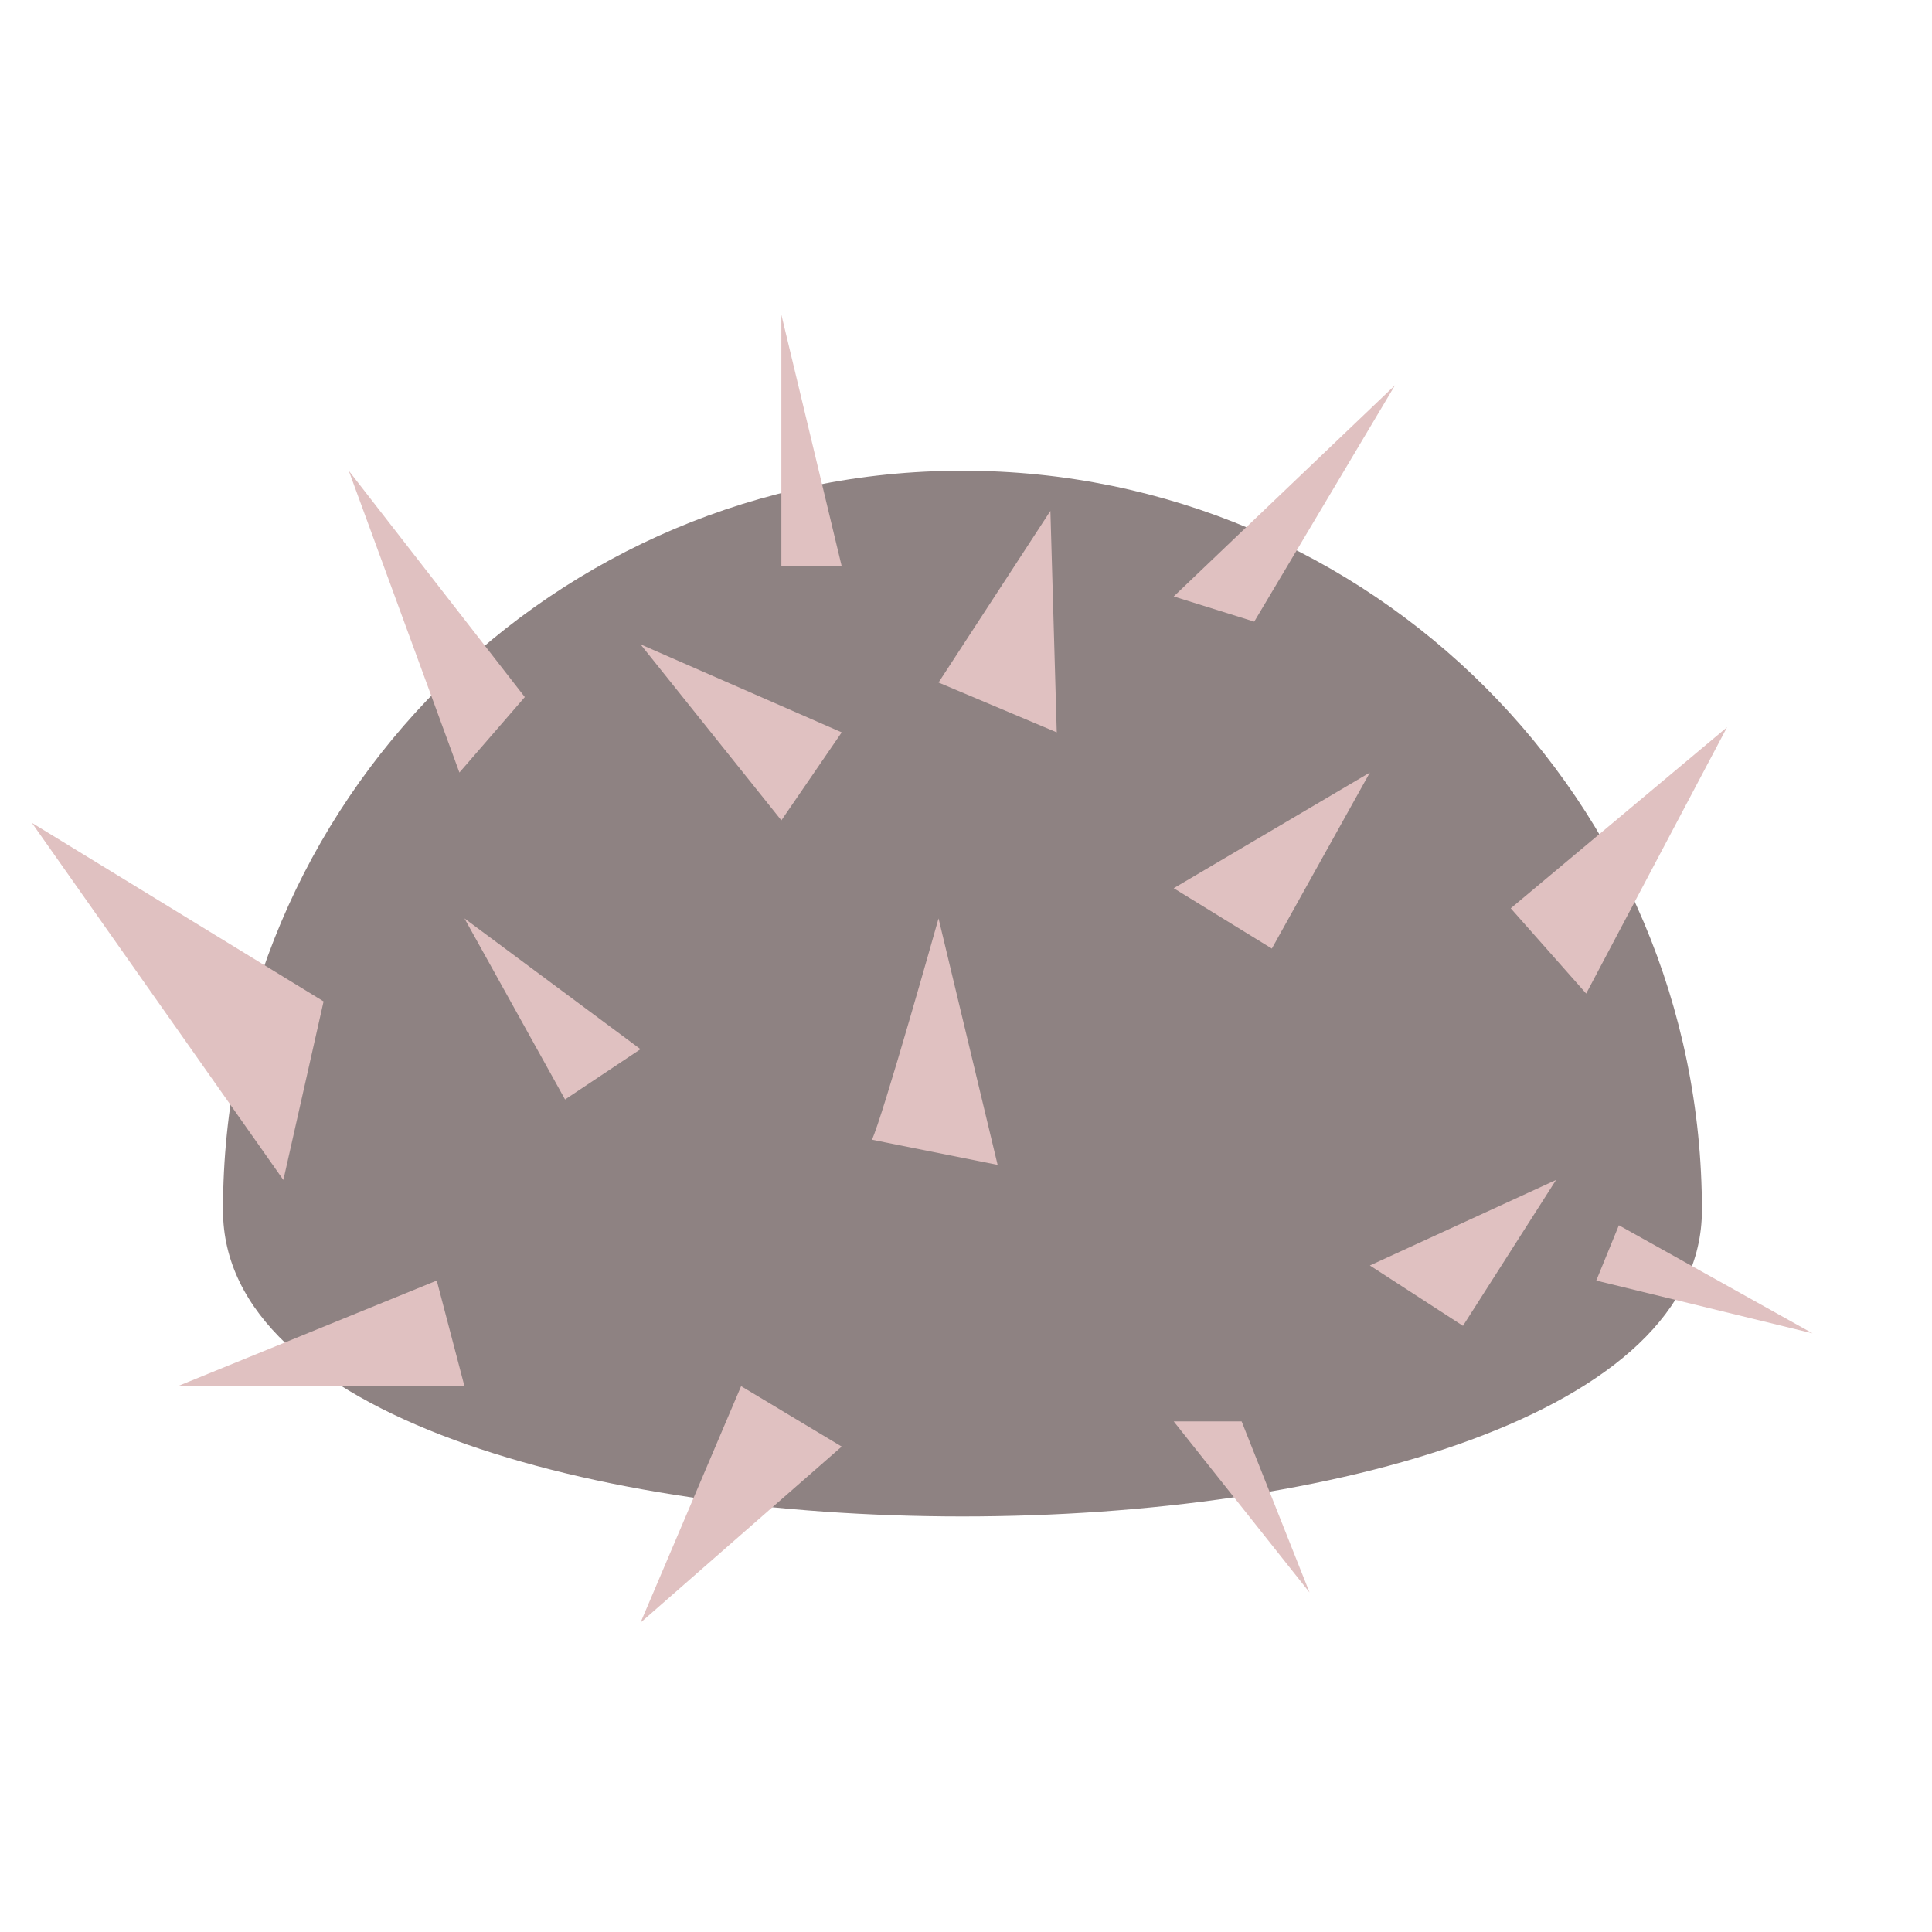
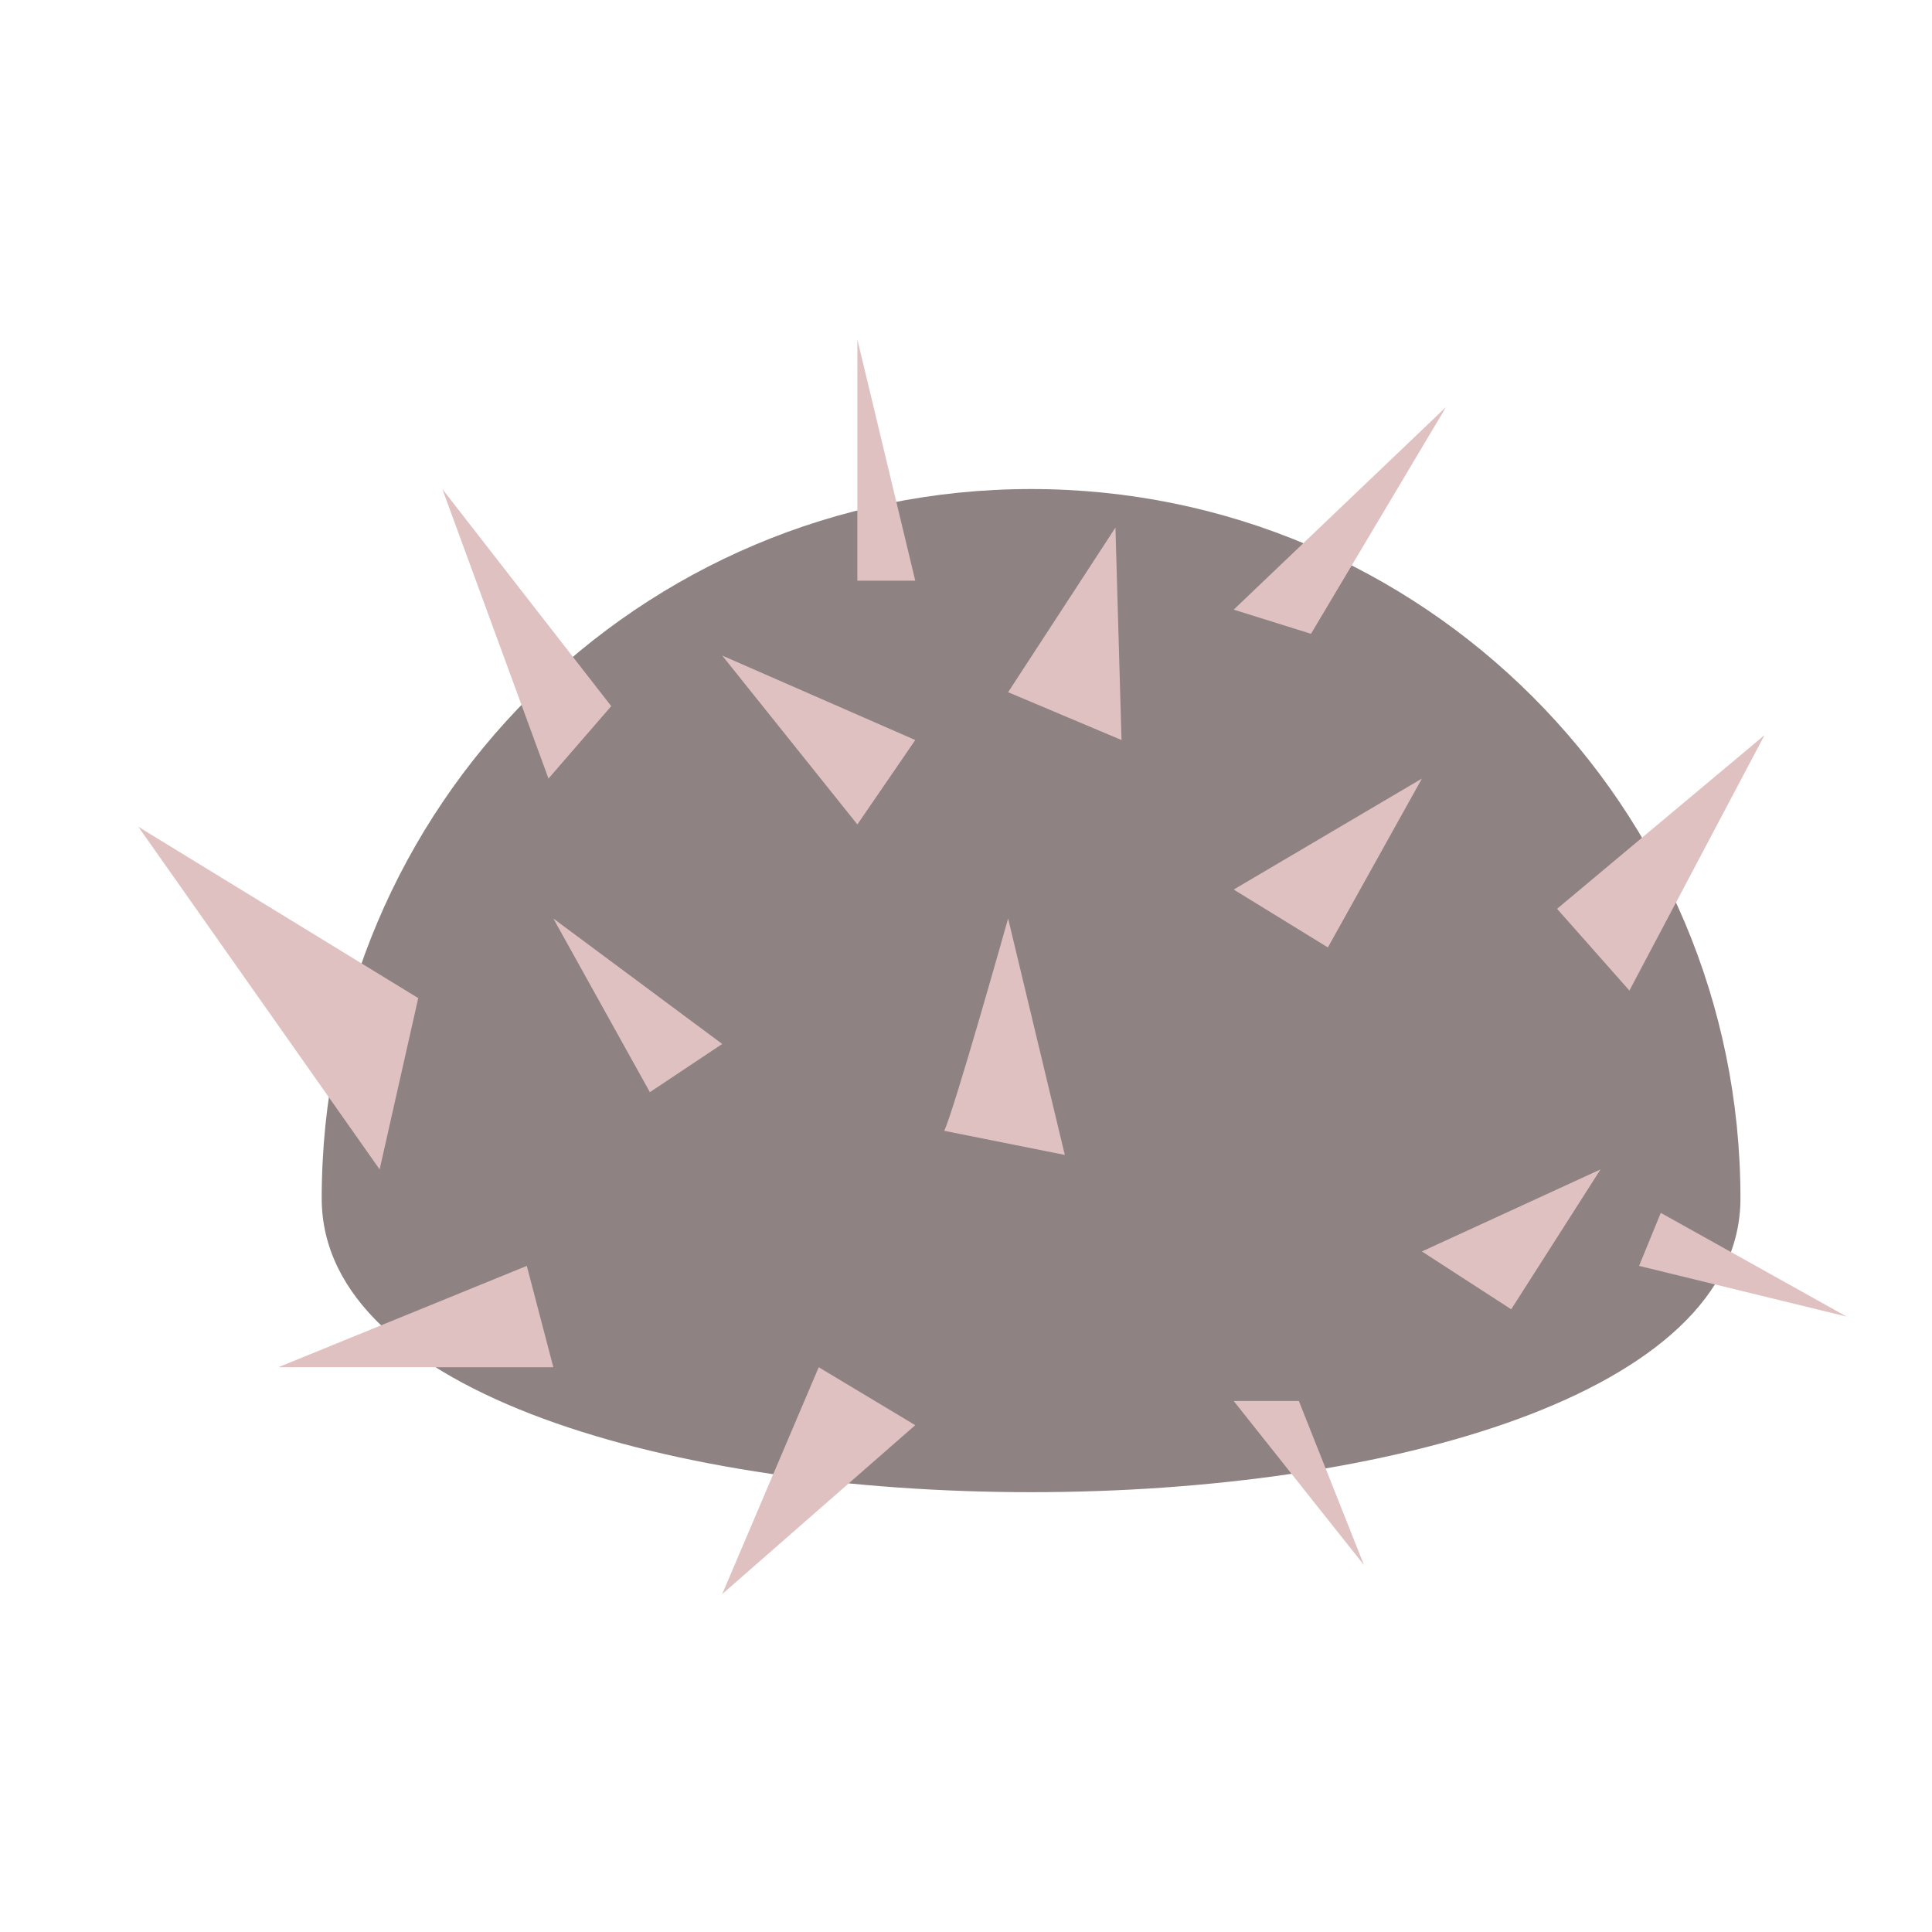
- <svg xmlns="http://www.w3.org/2000/svg" version="1.1" id="Layer_1" x="0px" y="0px" width="41.363px" height="41.364px" viewBox="0 0 41.363 41.364" enable-background="new 0 0 41.363 41.364" xml:space="preserve">
+ <svg xmlns="http://www.w3.org/2000/svg" version="1.1" id="Layer_1" x="0px" y="0px" width="150px" height="150.014px" viewBox="-54.319 -54.325 150 150.014" enable-background="new -54.319 -54.325 150 150.014" xml:space="preserve">
  <g>
-     <path fill="#8E8282" d="M36.438,25.909c0,8.744-31.664,8.744-31.664,0c0-8.743,7.088-15.831,15.832-15.831   C29.35,10.078,36.438,17.166,36.438,25.909z" />
-     <polygon fill="#E0C1C1" points="6.067,25.263 0.682,17.617 6.928,21.44  " />
-     <polygon fill="#E0C1C1" points="9.836,16.54 7.467,10.078 11.236,14.924  " />
-     <polygon fill="#E0C1C1" points="16.729,12.124 16.729,6.739 18.021,12.124  " />
-     <polygon fill="#E0C1C1" points="25.129,12.77 29.868,8.247 26.853,13.309  " />
-     <polygon fill="#E0C1C1" points="32.345,19.447 36.976,15.57 33.96,21.272  " />
-     <polygon fill="#E0C1C1" points="16.729,17.564 13.713,13.795 18.021,15.68  " />
-     <polygon fill="#E0C1C1" points="20.094,14.613 22.489,10.938 22.625,15.68  " />
-     <polygon fill="#E0C1C1" points="25.129,19.017 29.329,16.54 27.23,20.309  " />
-     <polygon fill="#E0C1C1" points="12.098,23.54 9.944,19.663 13.713,22.463  " />
-     <path fill="#E0C1C1" d="M18.667,24.401c0.215-0.43,1.427-4.738,1.427-4.738l1.265,5.277L18.667,24.401z" />
-     <polygon fill="#E0C1C1" points="29.329,27.094 33.315,25.263 31.322,28.386  " />
-     <polygon fill="#E0C1C1" points="9.351,27.417 3.805,29.678 9.944,29.678  " />
-     <polygon fill="#E0C1C1" points="15.867,29.678 13.713,34.741 18.021,30.971  " />
-     <polygon fill="#E0C1C1" points="25.129,30.432 28.037,34.094 26.583,30.432  " />
-     <polygon fill="#E0C1C1" points="34.176,27.417 38.807,28.547 34.66,26.233  " />
+     <path fill="#8E8282" d="M80.822,38.722c0,30.421-110.161,30.421-110.161,0c0-30.416,24.659-55.075,55.081-55.075   C56.163-16.353,80.822,8.306,80.822,38.722z" />
+     <polygon fill="#E0C1C1" points="-24.841,36.476 -43.574,9.875 -21.844,23.175  " />
+     <polygon fill="#E0C1C1" points="-11.73,6.128 -19.972,-16.353 -6.858,0.505  " />
+     <polygon fill="#E0C1C1" points="12.253,-9.235 12.253,-27.969 16.748,-9.235  " />
+     <polygon fill="#E0C1C1" points="41.475,-6.988 57.964,-22.724 47.475,-5.112  " />
+     <polygon fill="#E0C1C1" points="66.583,16.241 82.694,2.753 72.199,22.59  " />
+     <polygon fill="#E0C1C1" points="12.253,9.69 1.759,-3.422 16.748,3.137  " />
+     <polygon fill="#E0C1C1" points="23.958,-0.577 32.292,-13.361 32.764,3.137  " />
+     <polygon fill="#E0C1C1" points="41.475,14.746 56.089,6.128 48.787,19.241  " />
+     <polygon fill="#E0C1C1" points="-3.858,30.48 -11.353,16.994 1.759,26.736  " />
+     <path fill="#E0C1C1" d="M18.994,33.477c0.748-1.495,4.964-16.483,4.964-16.483l4.403,18.358L18.994,33.477z" />
+     <polygon fill="#E0C1C1" points="56.089,42.847 69.957,36.476 63.022,47.338  " />
+     <polygon fill="#E0C1C1" points="-13.415,43.967 -32.709,51.837 -11.353,51.837  " />
+     <polygon fill="#E0C1C1" points="9.253,51.837 1.759,69.45 16.748,56.335  " />
+     <polygon fill="#E0C1C1" points="41.475,54.459 51.593,67.201 46.534,54.459  " />
+     <polygon fill="#E0C1C1" points="72.95,43.967 89.064,47.902 74.635,39.85  " />
  </g>
</svg>
